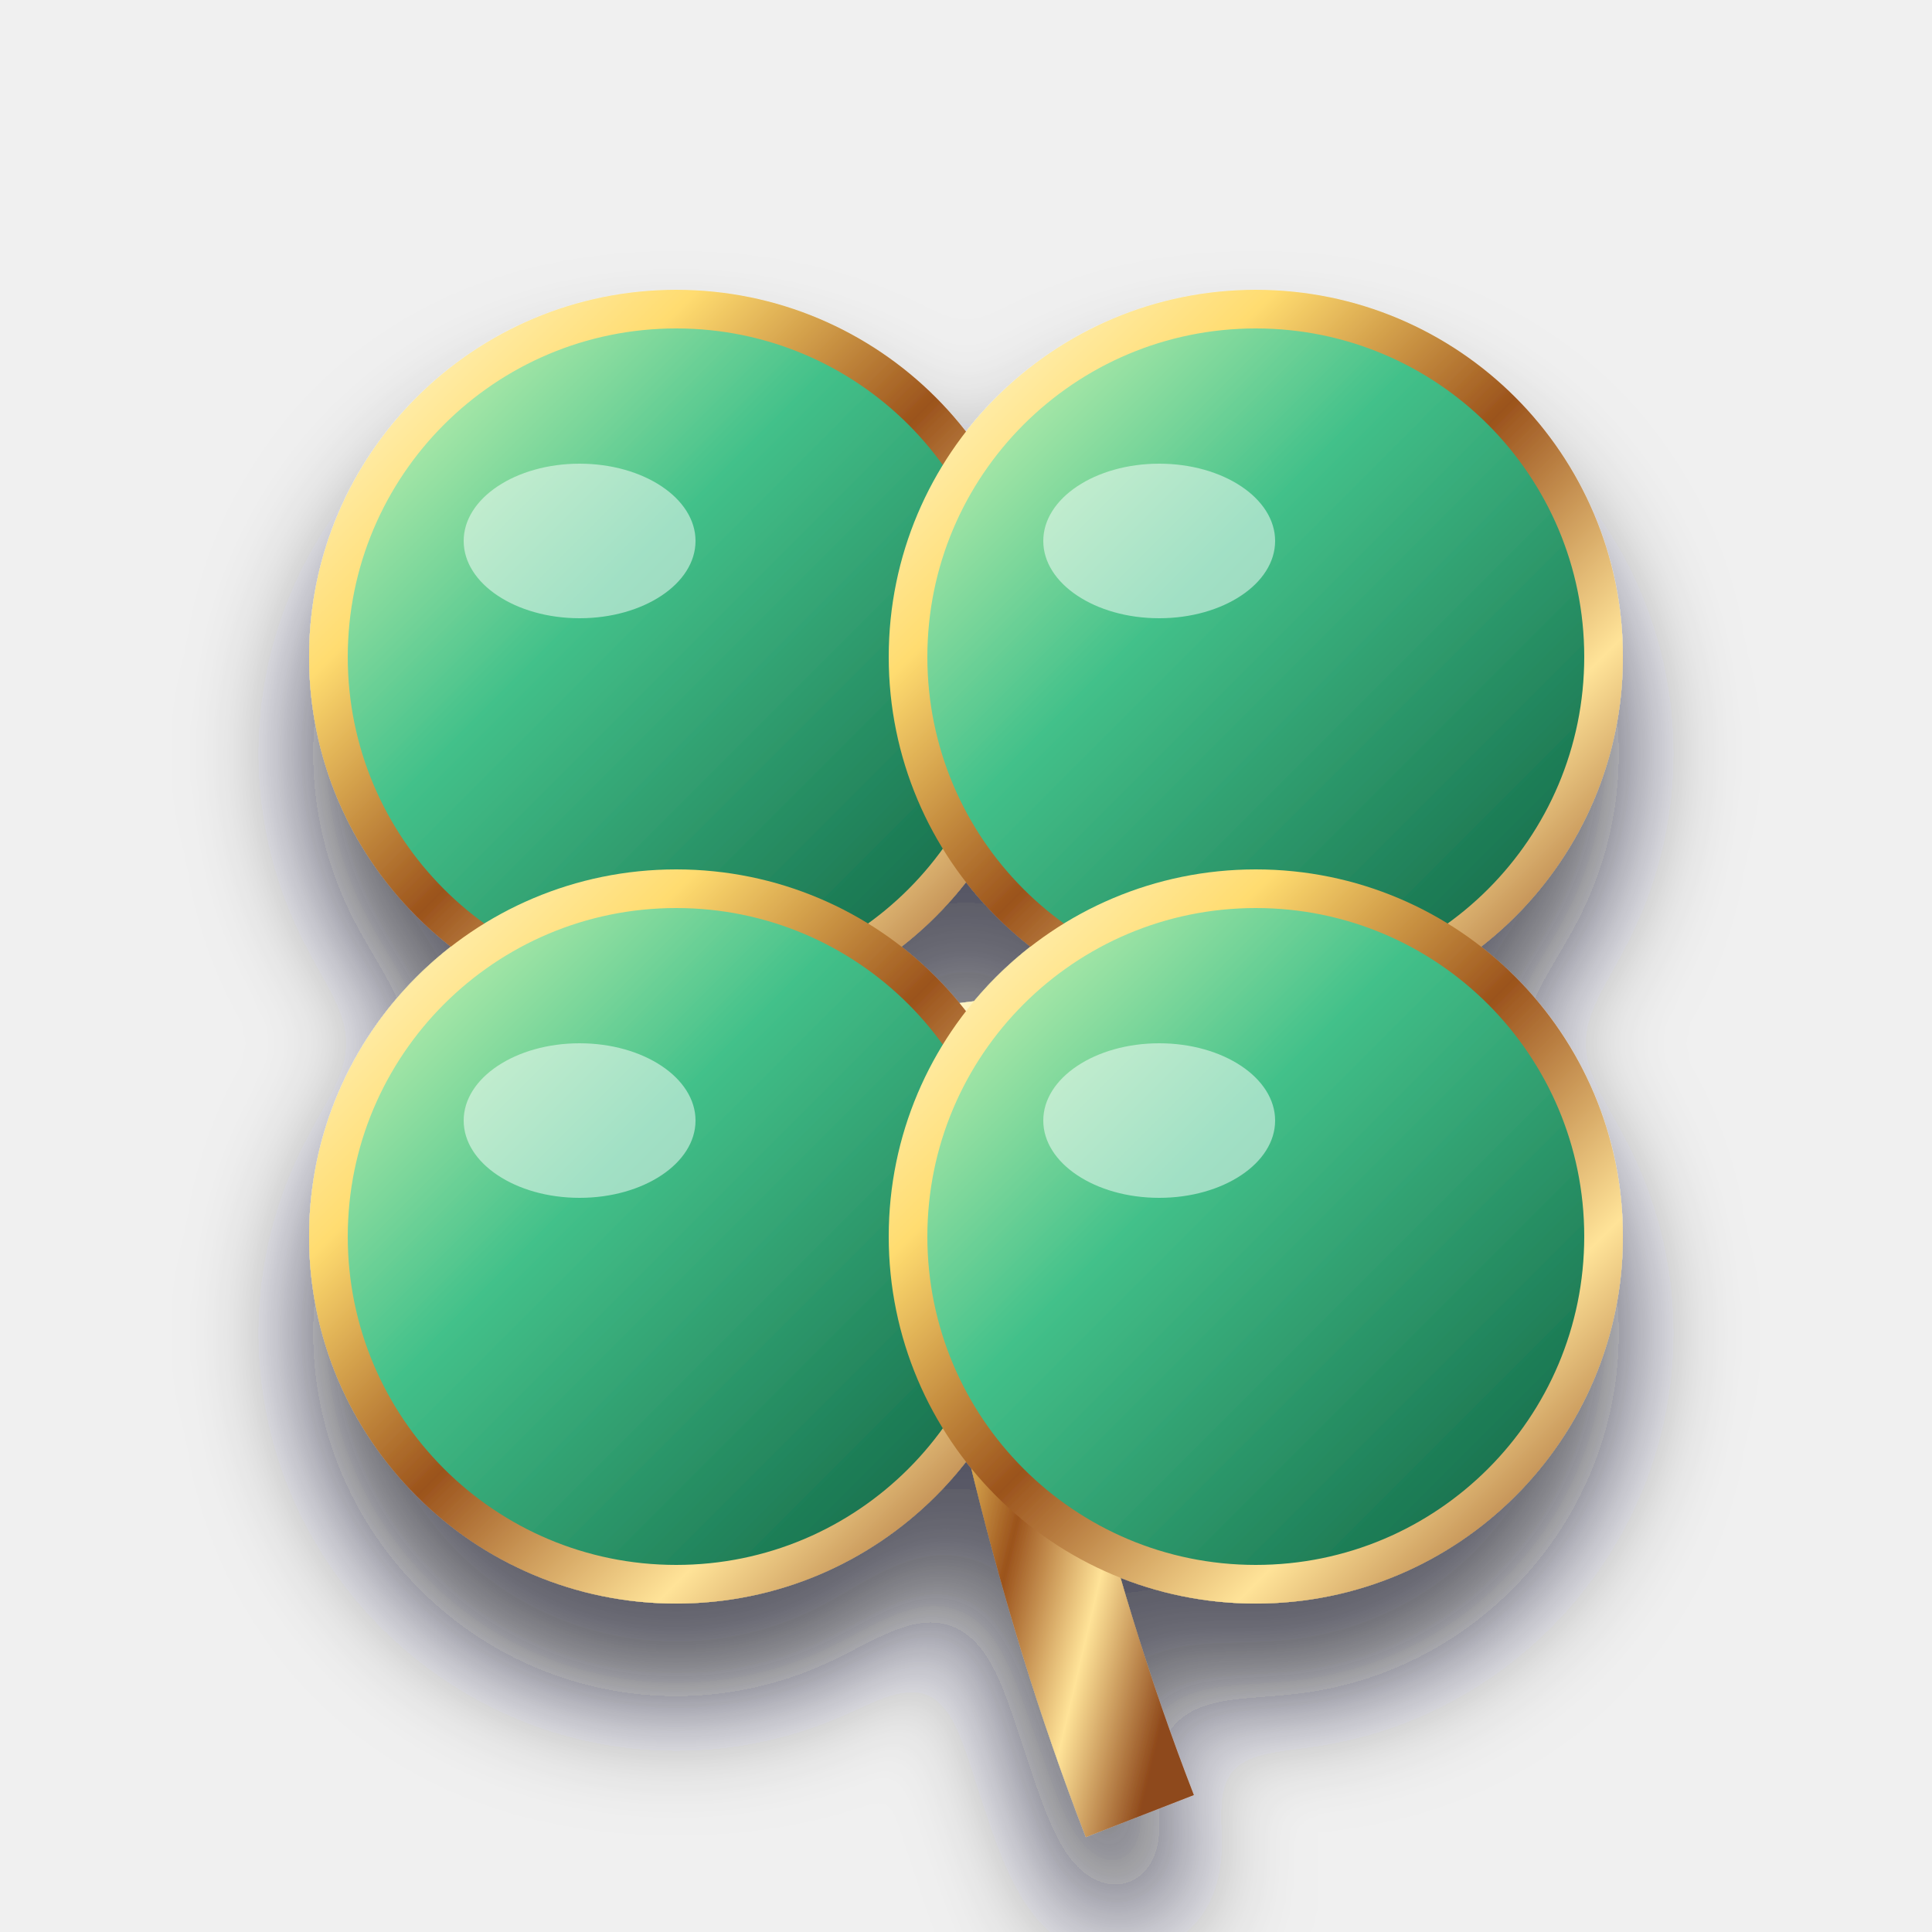
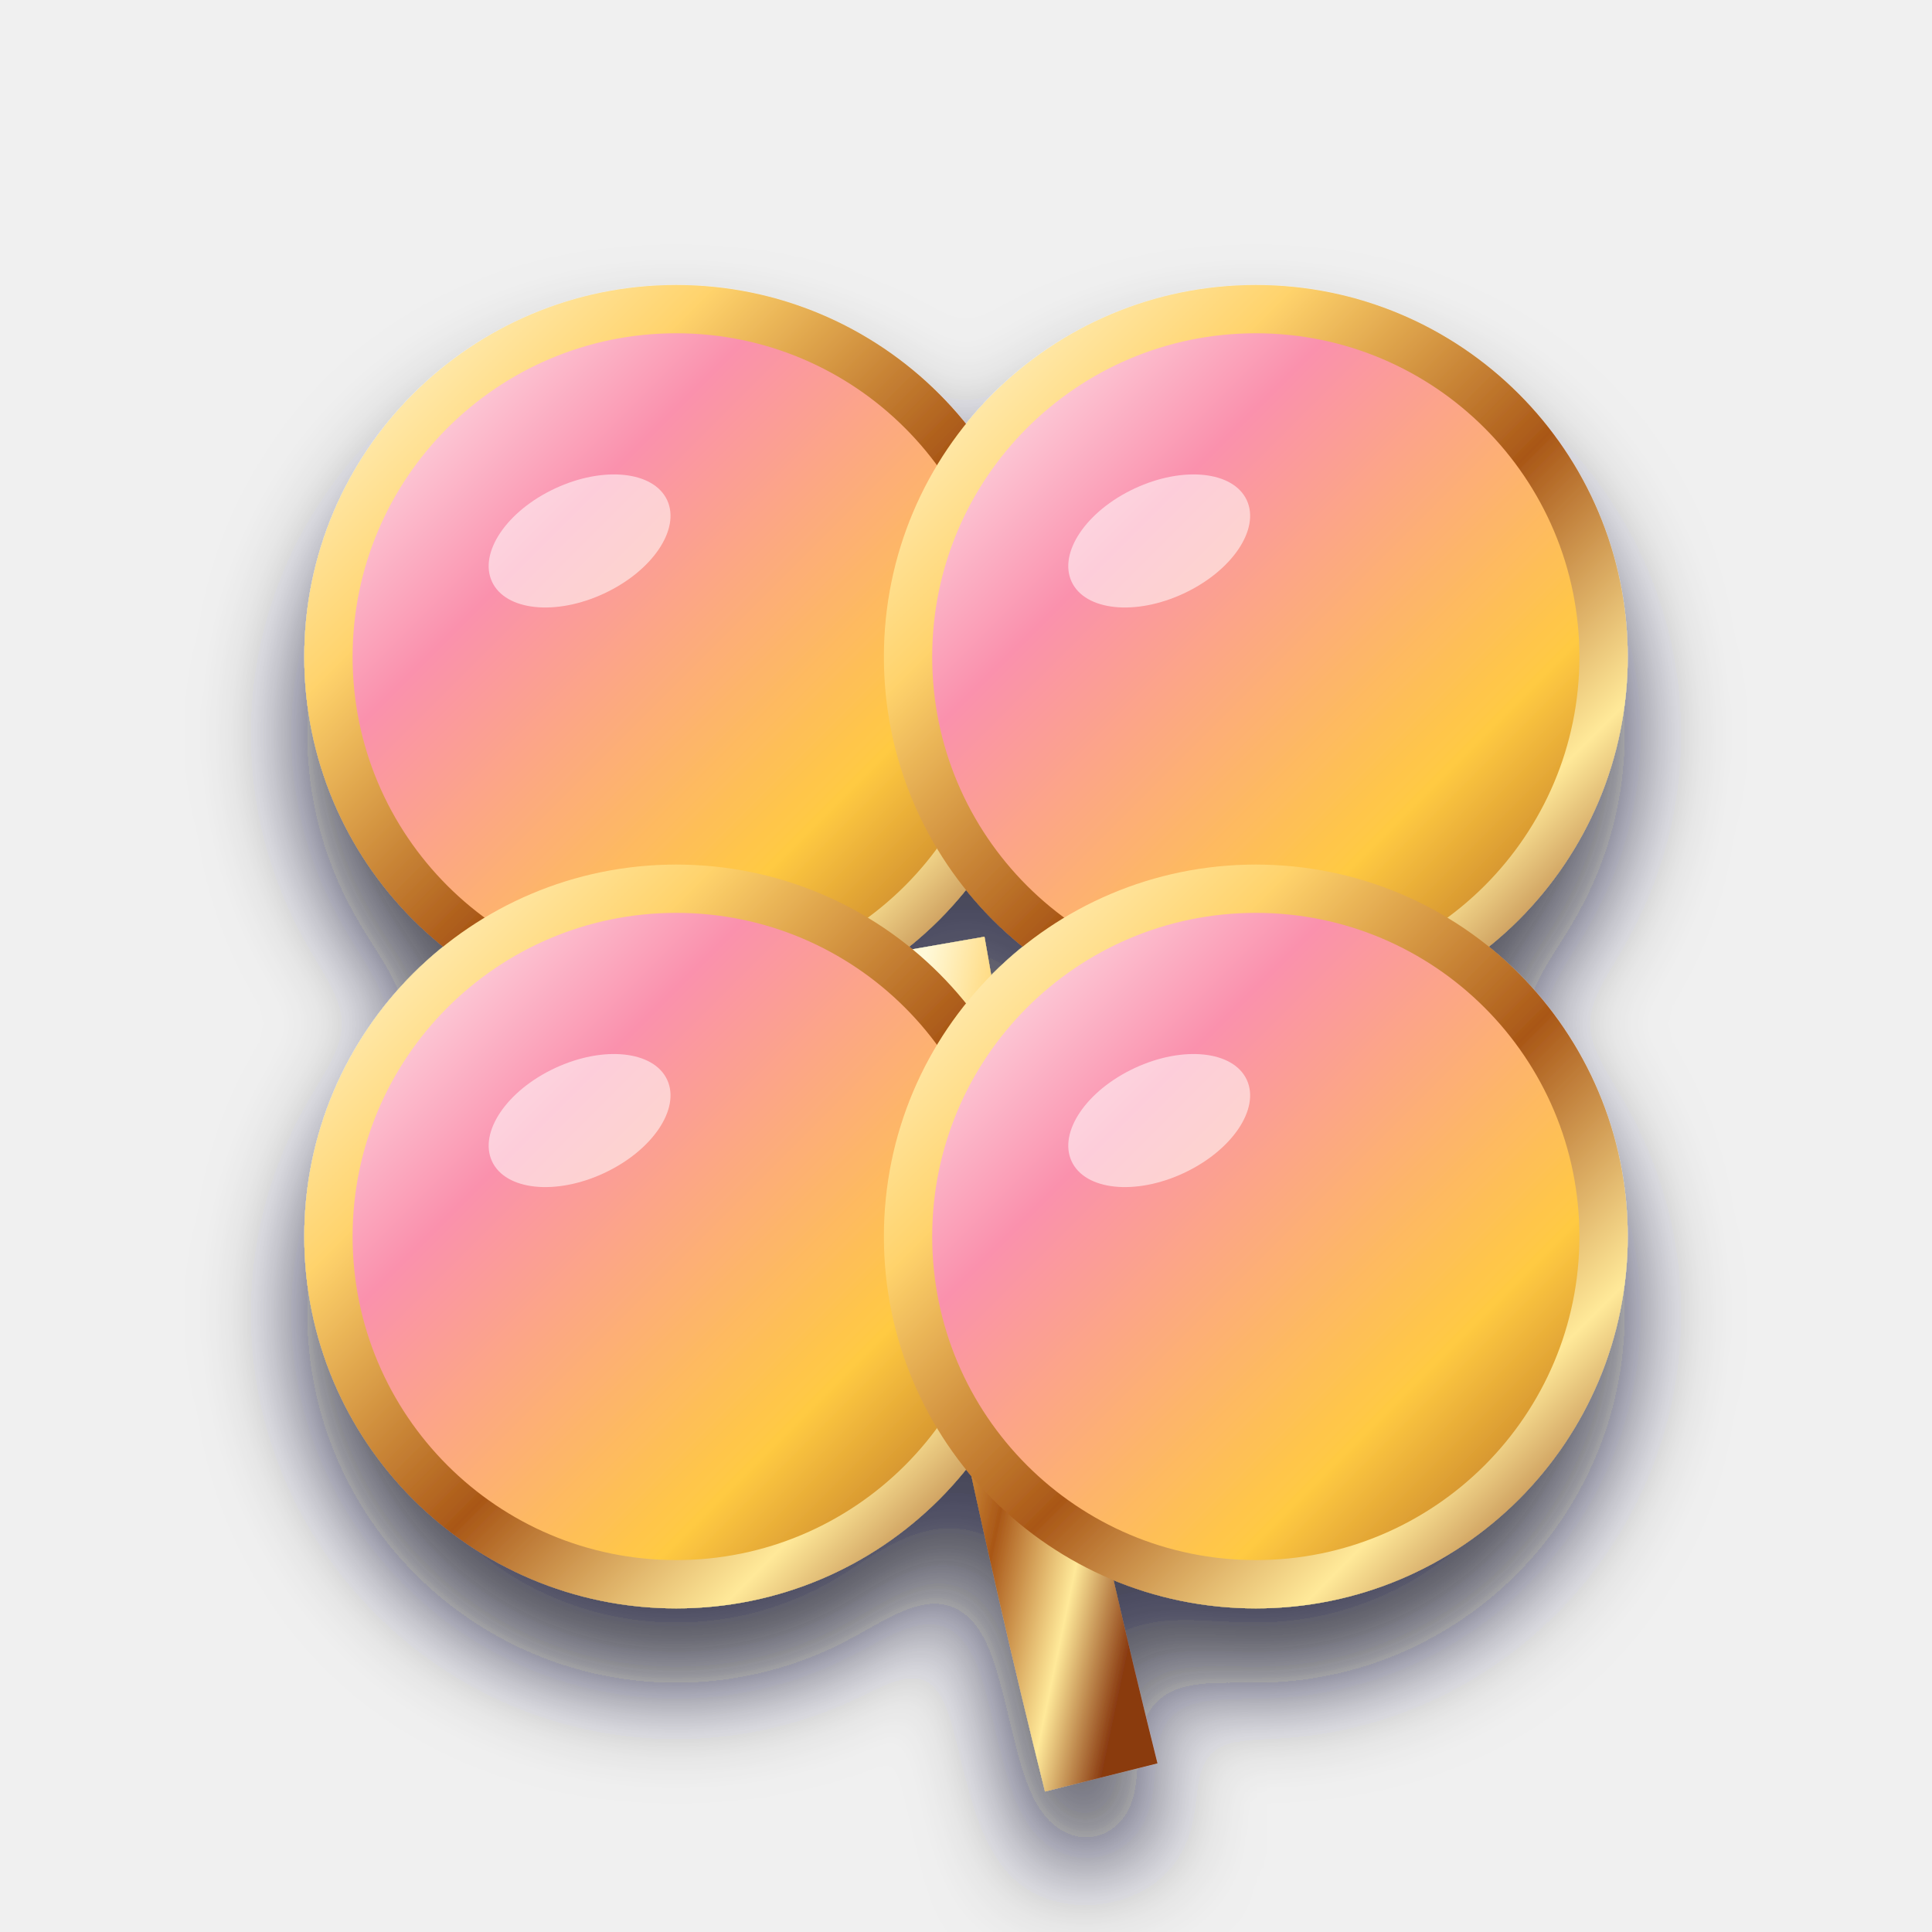
<svg xmlns="http://www.w3.org/2000/svg" viewBox="0 0 100 100" width="256" height="256">
  <defs>
-     <linearGradient id="main" x1="0" y1="0" x2="1" y2="1">
-       <stop stop-color="#fff9b4" />
-       <stop offset=".28" stop-color="#f1bf45" />
-       <stop offset=".73" stop-color="#98521d" />
-       <stop offset="1" stop-color="#f1bf45" />
+     <linearGradient id="main" x1=".1" y1="0" x2=".9" y2="1">
+       <stop stop-color="#fff8c9" />
+       <stop offset=".3" stop-color="#ffca42" />
+       <stop offset=".68" stop-color="#9c4c16" />
+       <stop offset="1" stop-color="#ffca42" />
    </linearGradient>
    <linearGradient id="gold" x1="0" y1="0" x2="1" y2="1">
-       <stop stop-color="#fffad7" />
-       <stop offset=".25" stop-color="#ffdc70" />
-       <stop offset=".5" stop-color="#9b531c" />
-       <stop offset=".75" stop-color="#ffe398" />
-       <stop offset="1" stop-color="#8e481a" />
+       <stop stop-color="#fff9d9" />
+       <stop offset=".26" stop-color="#ffd36c" />
+       <stop offset=".55" stop-color="#a95717" />
+       <stop offset=".8" stop-color="#ffe999" />
+       <stop offset="1" stop-color="#8a3b11" />
    </linearGradient>
-     <linearGradient id="leaf" x1="0" y1="0" x2="1" y2="1">
-       <stop stop-color="#e6ffba" />
-       <stop offset=".4" stop-color="#43c18a" />
-       <stop offset="1" stop-color="#0b593b" />
+     <linearGradient id="light" x1="0" y1="0" x2="1" y2="1">
+       <stop stop-color="#fff" />
+       <stop offset=".32" stop-color="#fa91ad" />
+       <stop offset=".72" stop-color="#ffca42" />
+       <stop offset="1" stop-color="#9c4c16" />
    </linearGradient>
    <filter id="shadow" x="-35%" y="-35%" width="170%" height="180%">
-       <feDropShadow dx="0" dy="5" stdDeviation="3" flood-color="#150b25" flood-opacity=".68" />
+       <feDropShadow dx="0" dy="4" stdDeviation="2.6" flood-color="#140b27" flood-opacity=".75" />
    </filter>
  </defs>
  <g filter="url(#shadow)">
-     <path d="M49 52Q52 76 59 94" stroke="url(#gold)" stroke-width="6" />
-     <circle cx="35" cy="34" r="18" fill="url(#leaf)" stroke="url(#gold)" stroke-width="2" />
-     <ellipse cx="30" cy="28" rx="6" ry="4" fill="#fff" opacity=".5" />
-     <circle cx="65" cy="34" r="18" fill="url(#leaf)" stroke="url(#gold)" stroke-width="2" />
-     <ellipse cx="60" cy="28" rx="6" ry="4" fill="#fff" opacity=".5" />
-     <circle cx="35" cy="64" r="18" fill="url(#leaf)" stroke="url(#gold)" stroke-width="2" />
-     <ellipse cx="30" cy="58" rx="6" ry="4" fill="#fff" opacity=".5" />
-     <circle cx="65" cy="64" r="18" fill="url(#leaf)" stroke="url(#gold)" stroke-width="2" />
-     <ellipse cx="60" cy="58" rx="6" ry="4" fill="#fff" opacity=".5" />
+     <path d="M48 49Q52 72 57 92" fill="none" stroke="url(#gold)" stroke-width="6" stroke-linejoin="round" />
+     <circle cx="35" cy="34" r="18" fill="url(#light)" stroke="url(#gold)" stroke-width="2.5" />
+     <ellipse cx="30" cy="28" rx="5" ry="3" fill="#fff" opacity=".55" transform="rotate(-25 30 28)" />
+     <circle cx="65" cy="34" r="18" fill="url(#light)" stroke="url(#gold)" stroke-width="2.5" />
+     <ellipse cx="60" cy="28" rx="5" ry="3" fill="#fff" opacity=".55" transform="rotate(-25 60 28)" />
+     <circle cx="35" cy="64" r="18" fill="url(#light)" stroke="url(#gold)" stroke-width="2.5" />
+     <ellipse cx="30" cy="58" rx="5" ry="3" fill="#fff" opacity=".55" transform="rotate(-25 30 58)" />
+     <circle cx="65" cy="64" r="18" fill="url(#light)" stroke="url(#gold)" stroke-width="2.5" />
+     <ellipse cx="60" cy="58" rx="5" ry="3" fill="#fff" opacity=".55" transform="rotate(-25 60 58)" />
  </g>
</svg>
